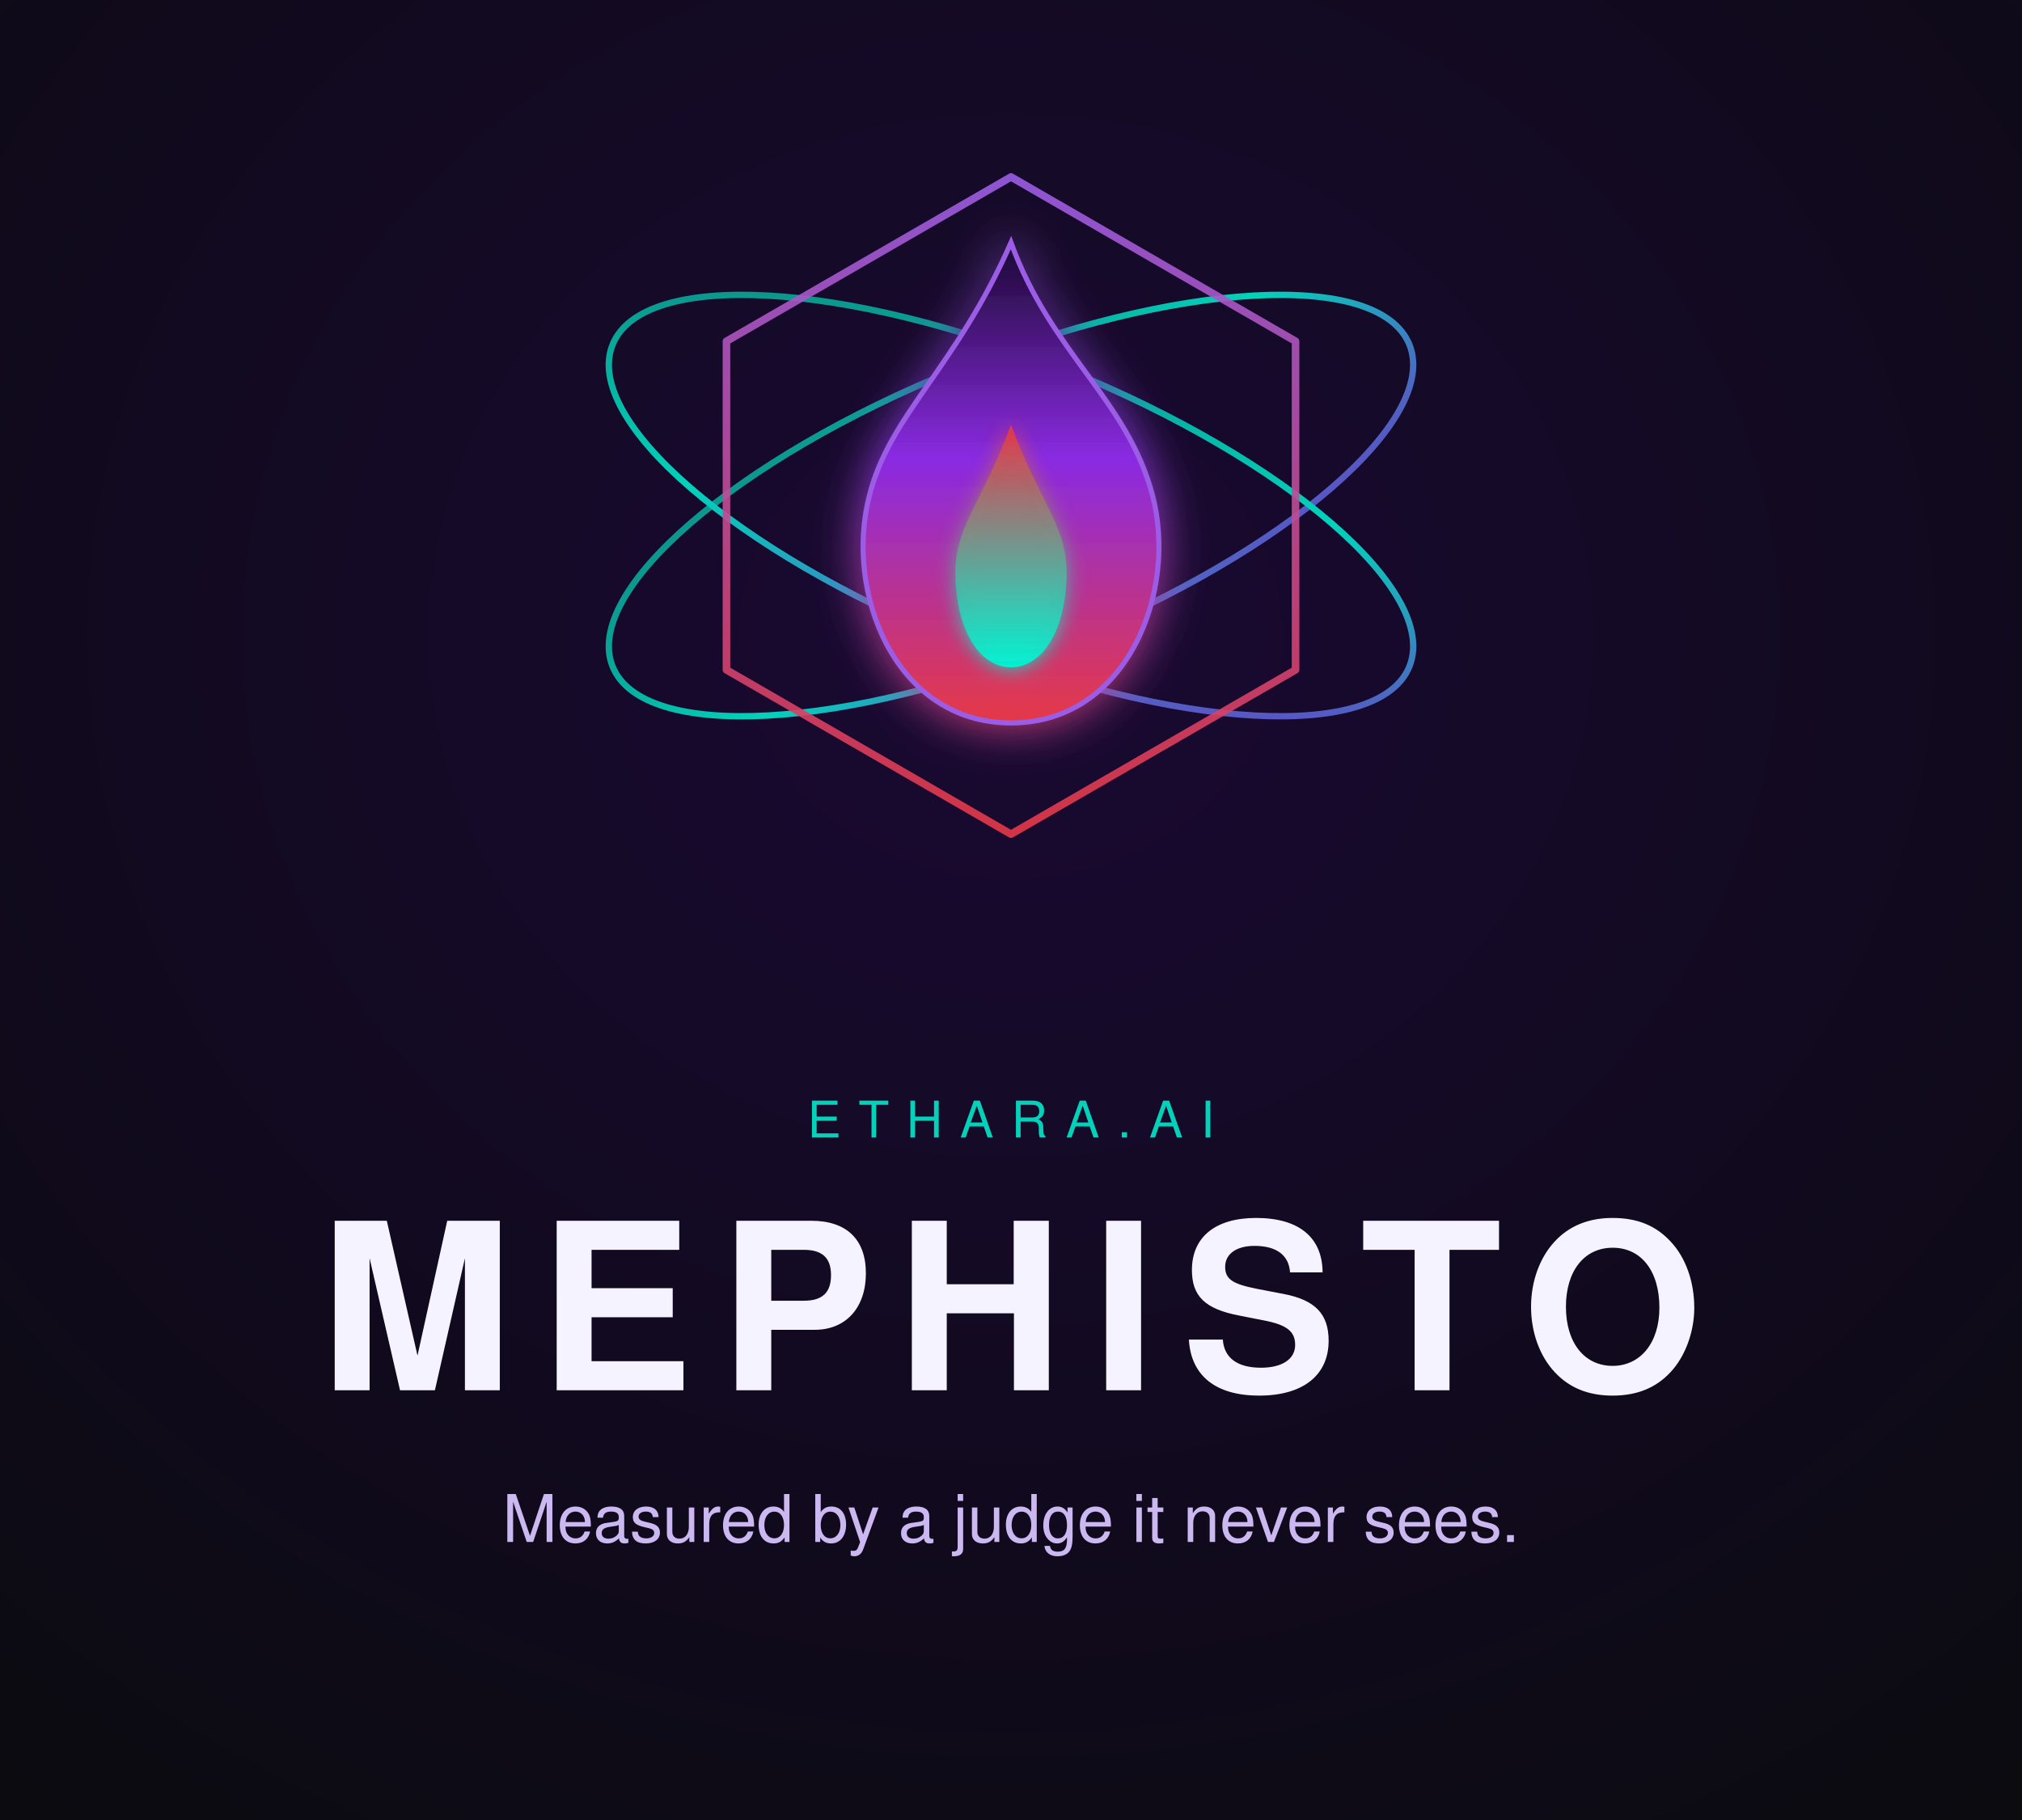
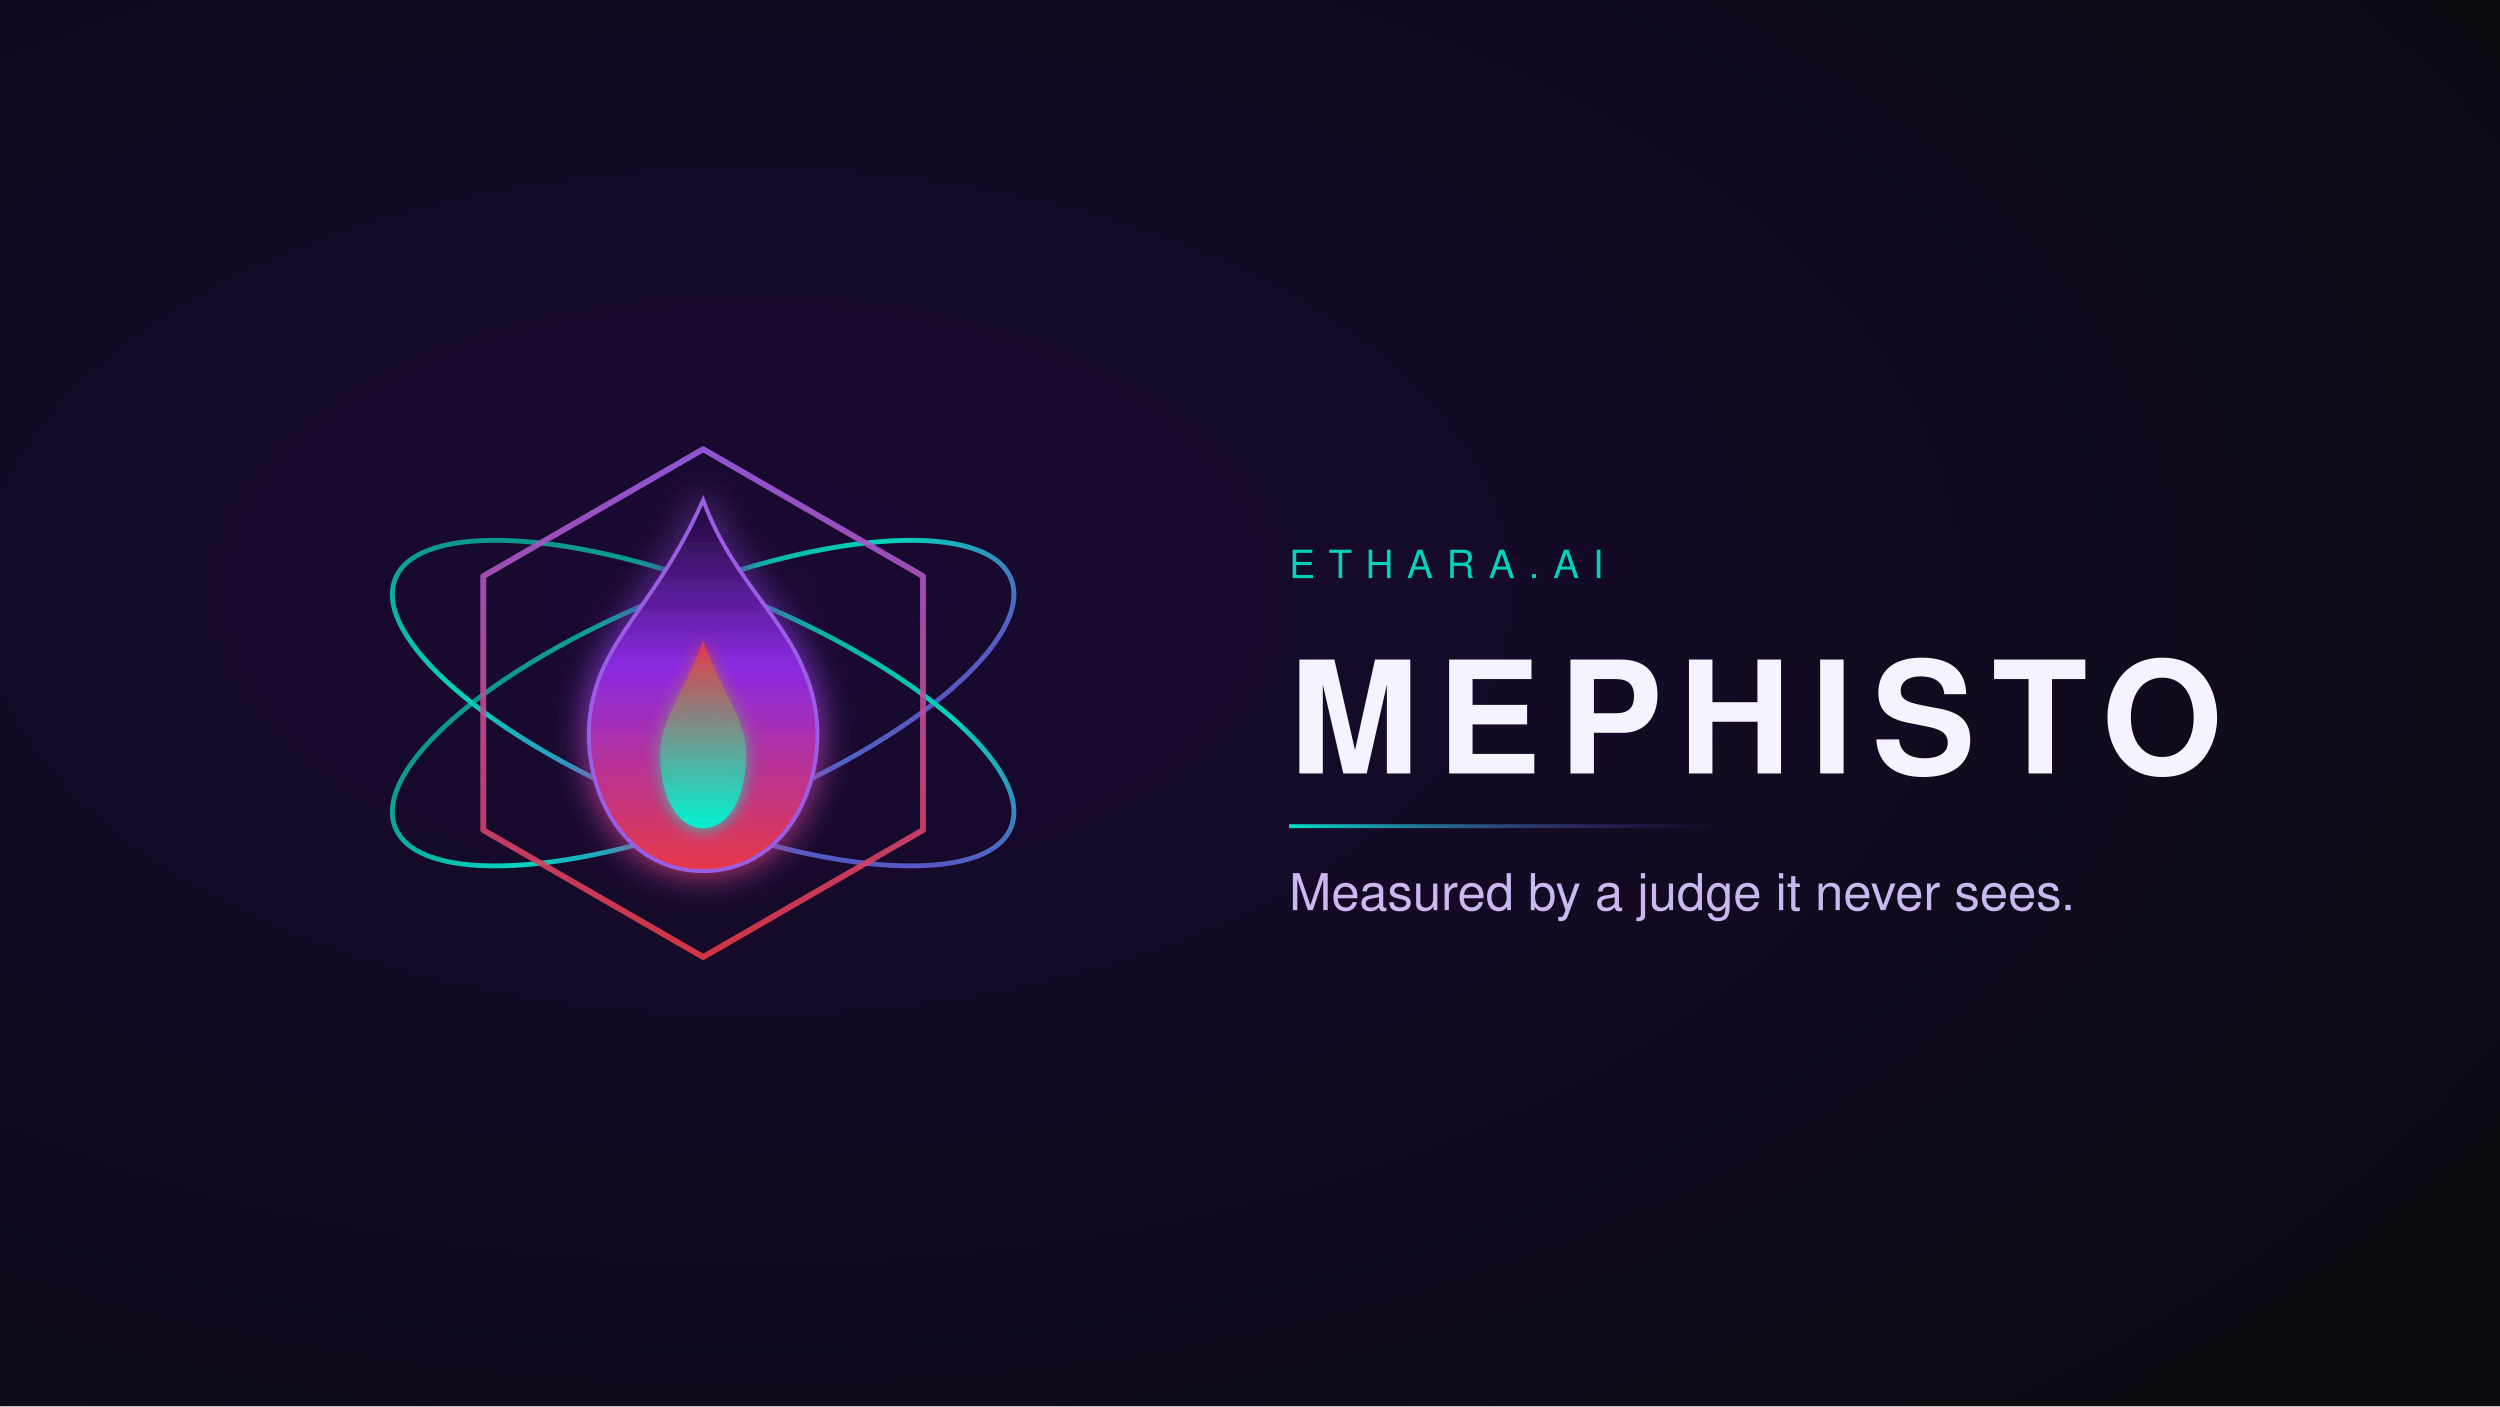
- <svg xmlns="http://www.w3.org/2000/svg" viewBox="0 0 800 720" width="800" height="720" role="img" aria-label="Mephisto. Measured by a judge it never sees.">
+ <svg xmlns="http://www.w3.org/2000/svg" viewBox="0 0 1280 720" width="1280" height="720" role="img" aria-label="Mephisto. Measured by a judge it never sees.">
  <defs>
-     <radialGradient id="vf-bg" cx="50%" cy="35%" r="80%">
+     <radialGradient id="vf-bg" cx="30%" cy="42%" r="85%">
      <stop offset="0" stop-color="#1A0933" />
      <stop offset="1" stop-color="#0B0B10" />
    </radialGradient>
    <linearGradient id="vf-orbit" x1="0" y1="0" x2="1" y2="1">
      <stop offset="0" stop-color="#0D9488" />
      <stop offset="0.5" stop-color="#00F5D4" />
      <stop offset="1" stop-color="#8A2BE2" />
    </linearGradient>
    <linearGradient id="vf-hex" x1="0" y1="0" x2="0" y2="1">
      <stop offset="0" stop-color="#9B5DE5" />
      <stop offset="1" stop-color="#E63946" />
    </linearGradient>
    <linearGradient id="vf-flame" x1="0.5" y1="0" x2="0.5" y2="1">
      <stop offset="0" stop-color="#1A0933" />
      <stop offset="0.45" stop-color="#8A2BE2" />
      <stop offset="1" stop-color="#E63946" />
    </linearGradient>
    <linearGradient id="vf-core" x1="0.5" y1="0" x2="0.5" y2="1">
      <stop offset="0" stop-color="#E63946" />
      <stop offset="1" stop-color="#00F5D4" />
    </linearGradient>
+     <linearGradient id="vf-rule" x1="0" y1="0" x2="1" y2="0">
+       <stop offset="0" stop-color="#00F5D4" stop-opacity="0.9" />
+       <stop offset="1" stop-color="#8A2BE2" stop-opacity="0" />
+     </linearGradient>
    <filter id="vf-glow" x="-70%" y="-70%" width="240%" height="240%">
      <feGaussianBlur stdDeviation="9" result="vf-blur" />
      <feMerge>
        <feMergeNode in="vf-blur" />
        <feMergeNode in="SourceGraphic" />
      </feMerge>
    </filter>
    <filter id="vf-soft" x="-70%" y="-70%" width="240%" height="240%">
      <feGaussianBlur stdDeviation="4" result="vf-blur2" />
      <feMerge>
        <feMergeNode in="vf-blur2" />
        <feMergeNode in="SourceGraphic" />
      </feMerge>
    </filter>
  </defs>
-   <rect width="800" height="720" fill="url(#vf-bg)" />
-   <g transform="translate(170, 0)">
+   <rect width="1280" height="720" fill="url(#vf-bg)" />
+   <g transform="translate(130, 160)">
    <g opacity="0.85">
      <ellipse cx="230" cy="200" rx="170" ry="58" fill="none" stroke="url(#vf-orbit)" stroke-width="2.5" transform="rotate(-22 230 200)" />
      <ellipse cx="230" cy="200" rx="170" ry="58" fill="none" stroke="url(#vf-orbit)" stroke-width="2.5" transform="rotate(22 230 200)" />
    </g>
    <polygon points="230,70 342.58,135 342.58,265 230,330 117.42,265 117.42,135" fill="none" stroke="url(#vf-hex)" stroke-width="3" stroke-linejoin="round" opacity="0.9" />
    <g filter="url(#vf-glow)">
      <path d="M 230 96 C 246 140, 276 158, 286 196 C 296 234, 276 286, 230 286 C 184 286, 164 234, 174 196 C 182 164, 208 146, 230 96 Z" fill="url(#vf-flame)" stroke="#9B5DE5" stroke-width="2" />
    </g>
    <g filter="url(#vf-soft)">
      <path d="M 230 168 C 240 196, 252 208, 252 226 C 252 250, 242 264, 230 264 C 218 264, 208 250, 208 226 C 208 208, 220 196, 230 168 Z" fill="url(#vf-core)" opacity="0.95" />
    </g>
  </g>
-   <g font-family="Helvetica Neue, Helvetica, Arial, sans-serif" text-anchor="middle">
-     <text x="400" y="450" font-size="20" letter-spacing="7" fill="#00F5D4" opacity="0.85">ETHARA.AI</text>
-     <text x="400" y="550" font-size="92" font-weight="700" letter-spacing="10" fill="#F5F3FF">MEPHISTO</text>
-     <text x="400" y="610" font-size="26" fill="#CBB8F0">Measured by a judge it never sees.</text>
+   <g font-family="Helvetica Neue, Helvetica, Arial, sans-serif" text-anchor="start">
+     <text x="660" y="296" font-size="20" letter-spacing="7" fill="#00F5D4" opacity="0.85">ETHARA.AI</text>
+     <text x="660" y="396" font-size="80" font-weight="700" letter-spacing="9" fill="#F5F3FF">MEPHISTO</text>
+     <rect x="660" y="422" width="220" height="2" fill="url(#vf-rule)" />
+     <text x="660" y="466" font-size="26" fill="#CBB8F0">Measured by a judge it never sees.</text>
  </g>
</svg>
